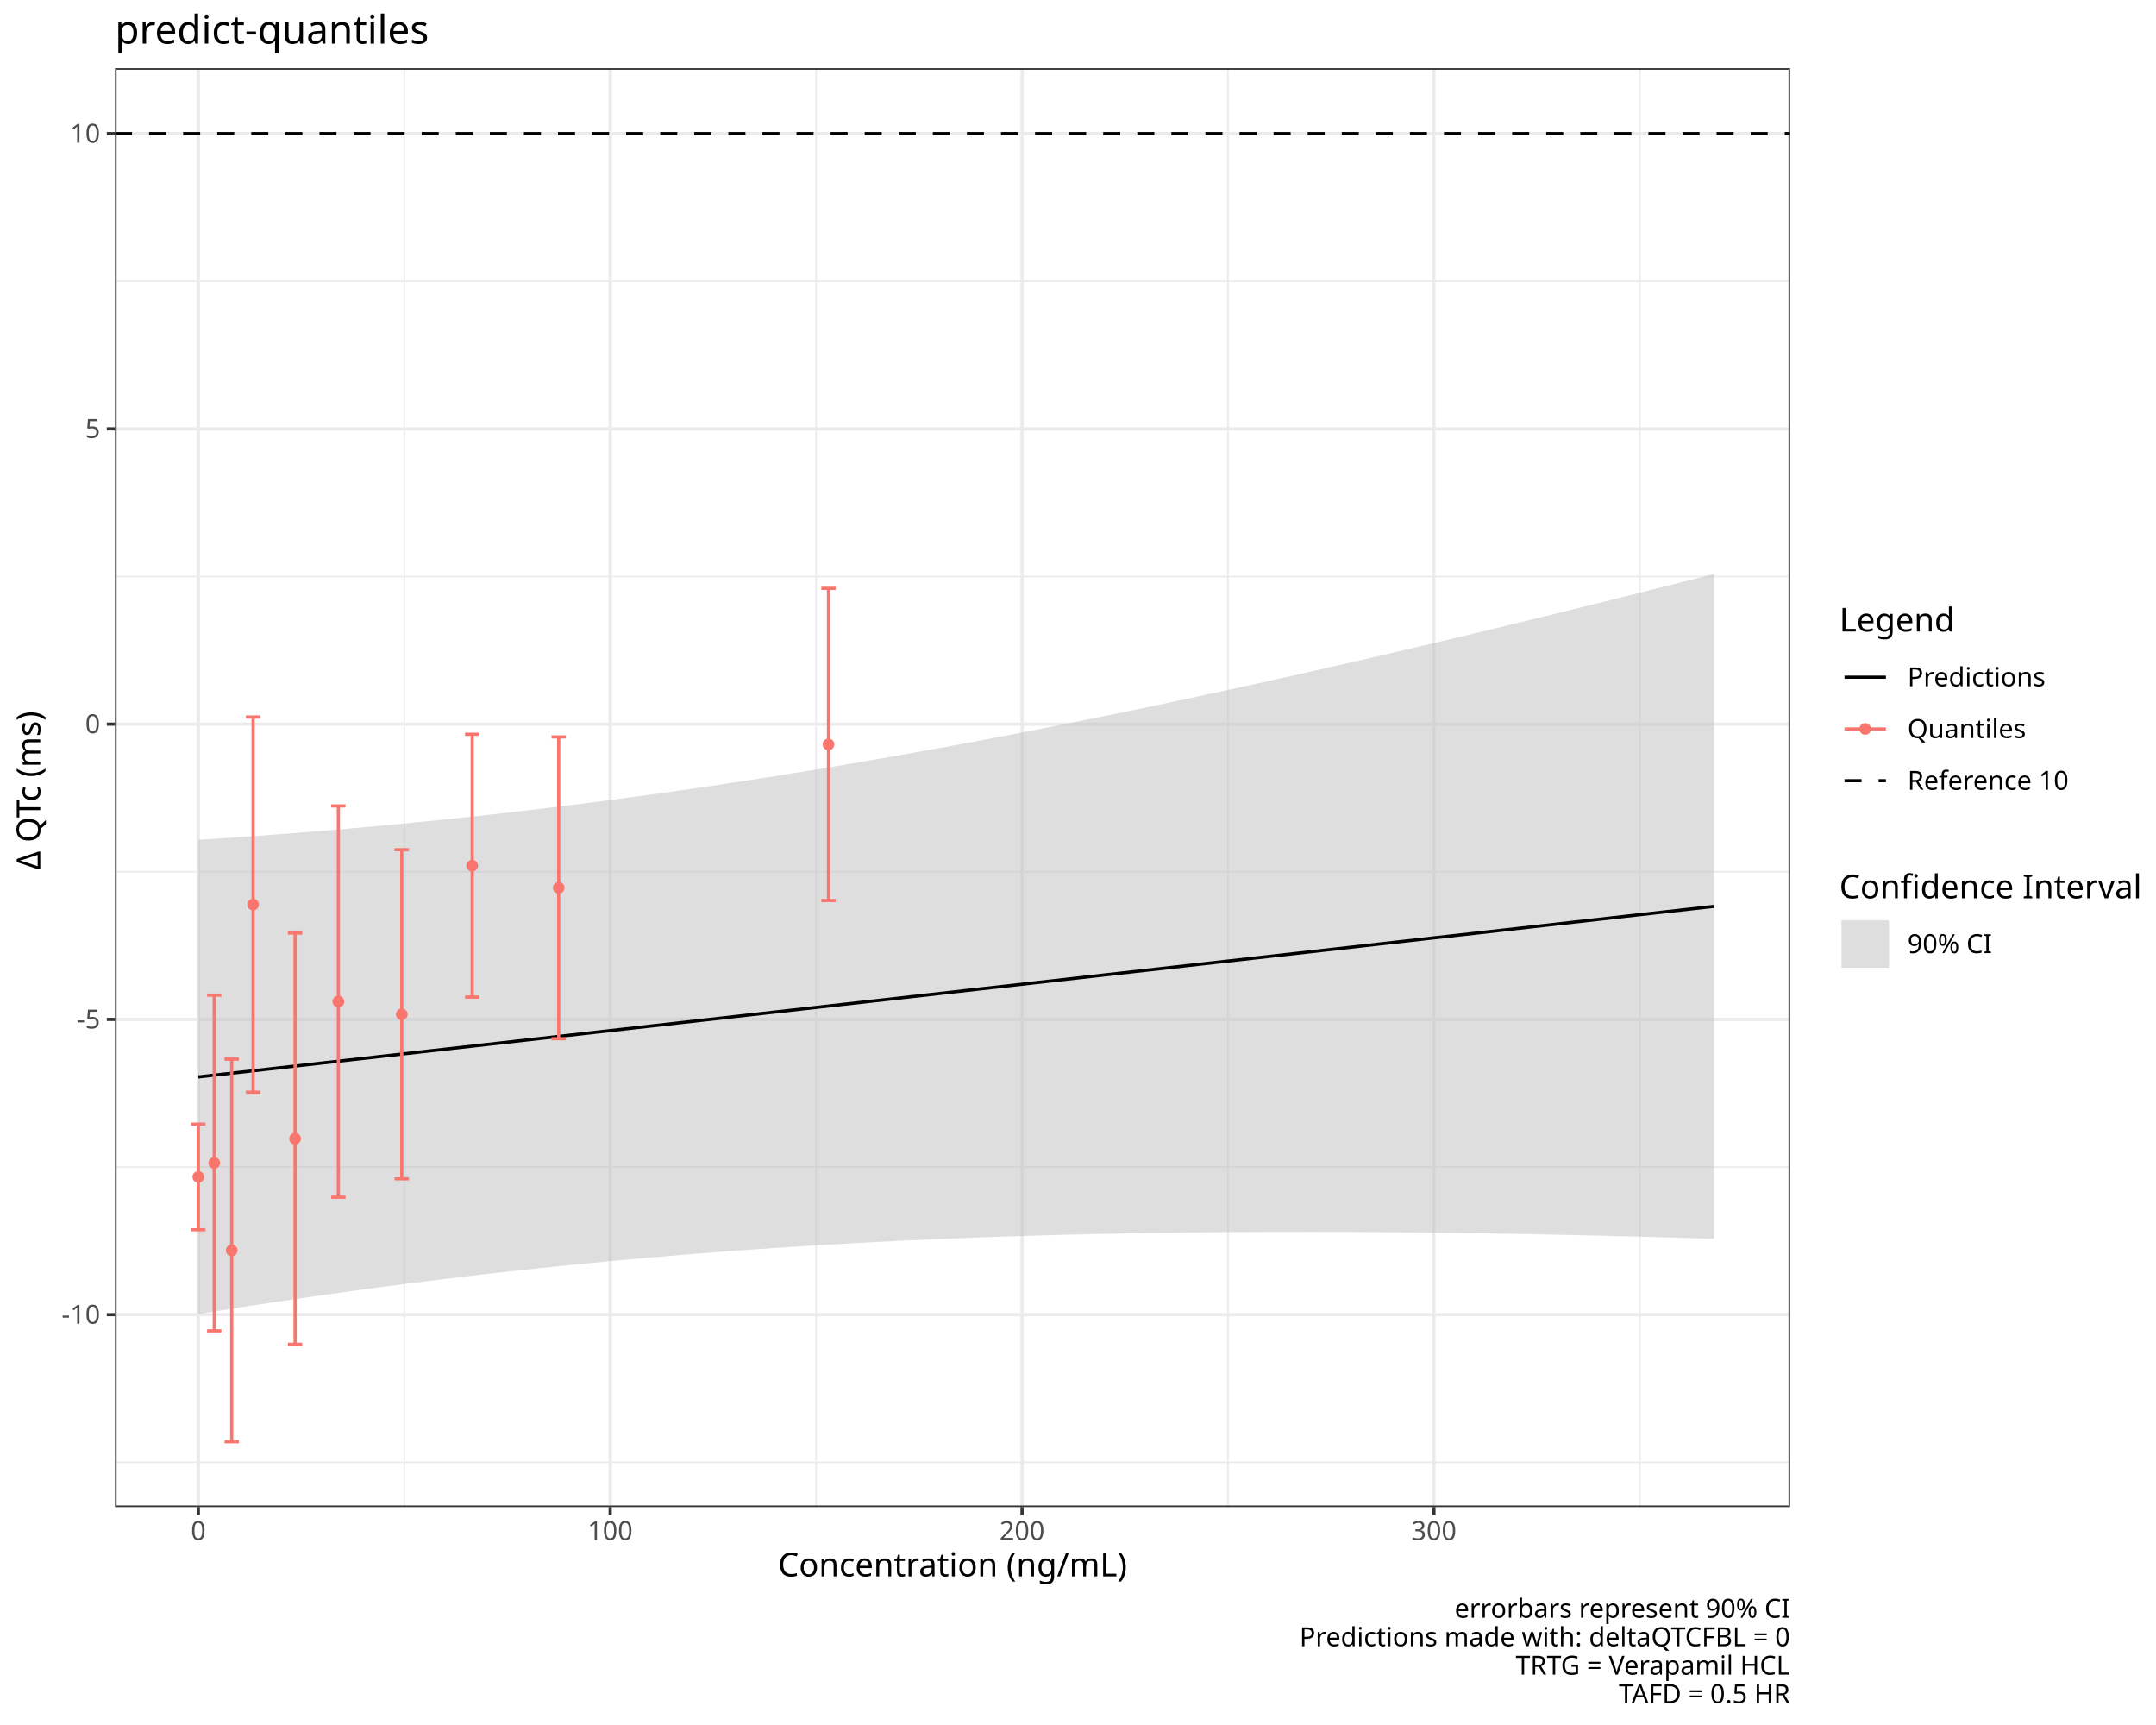
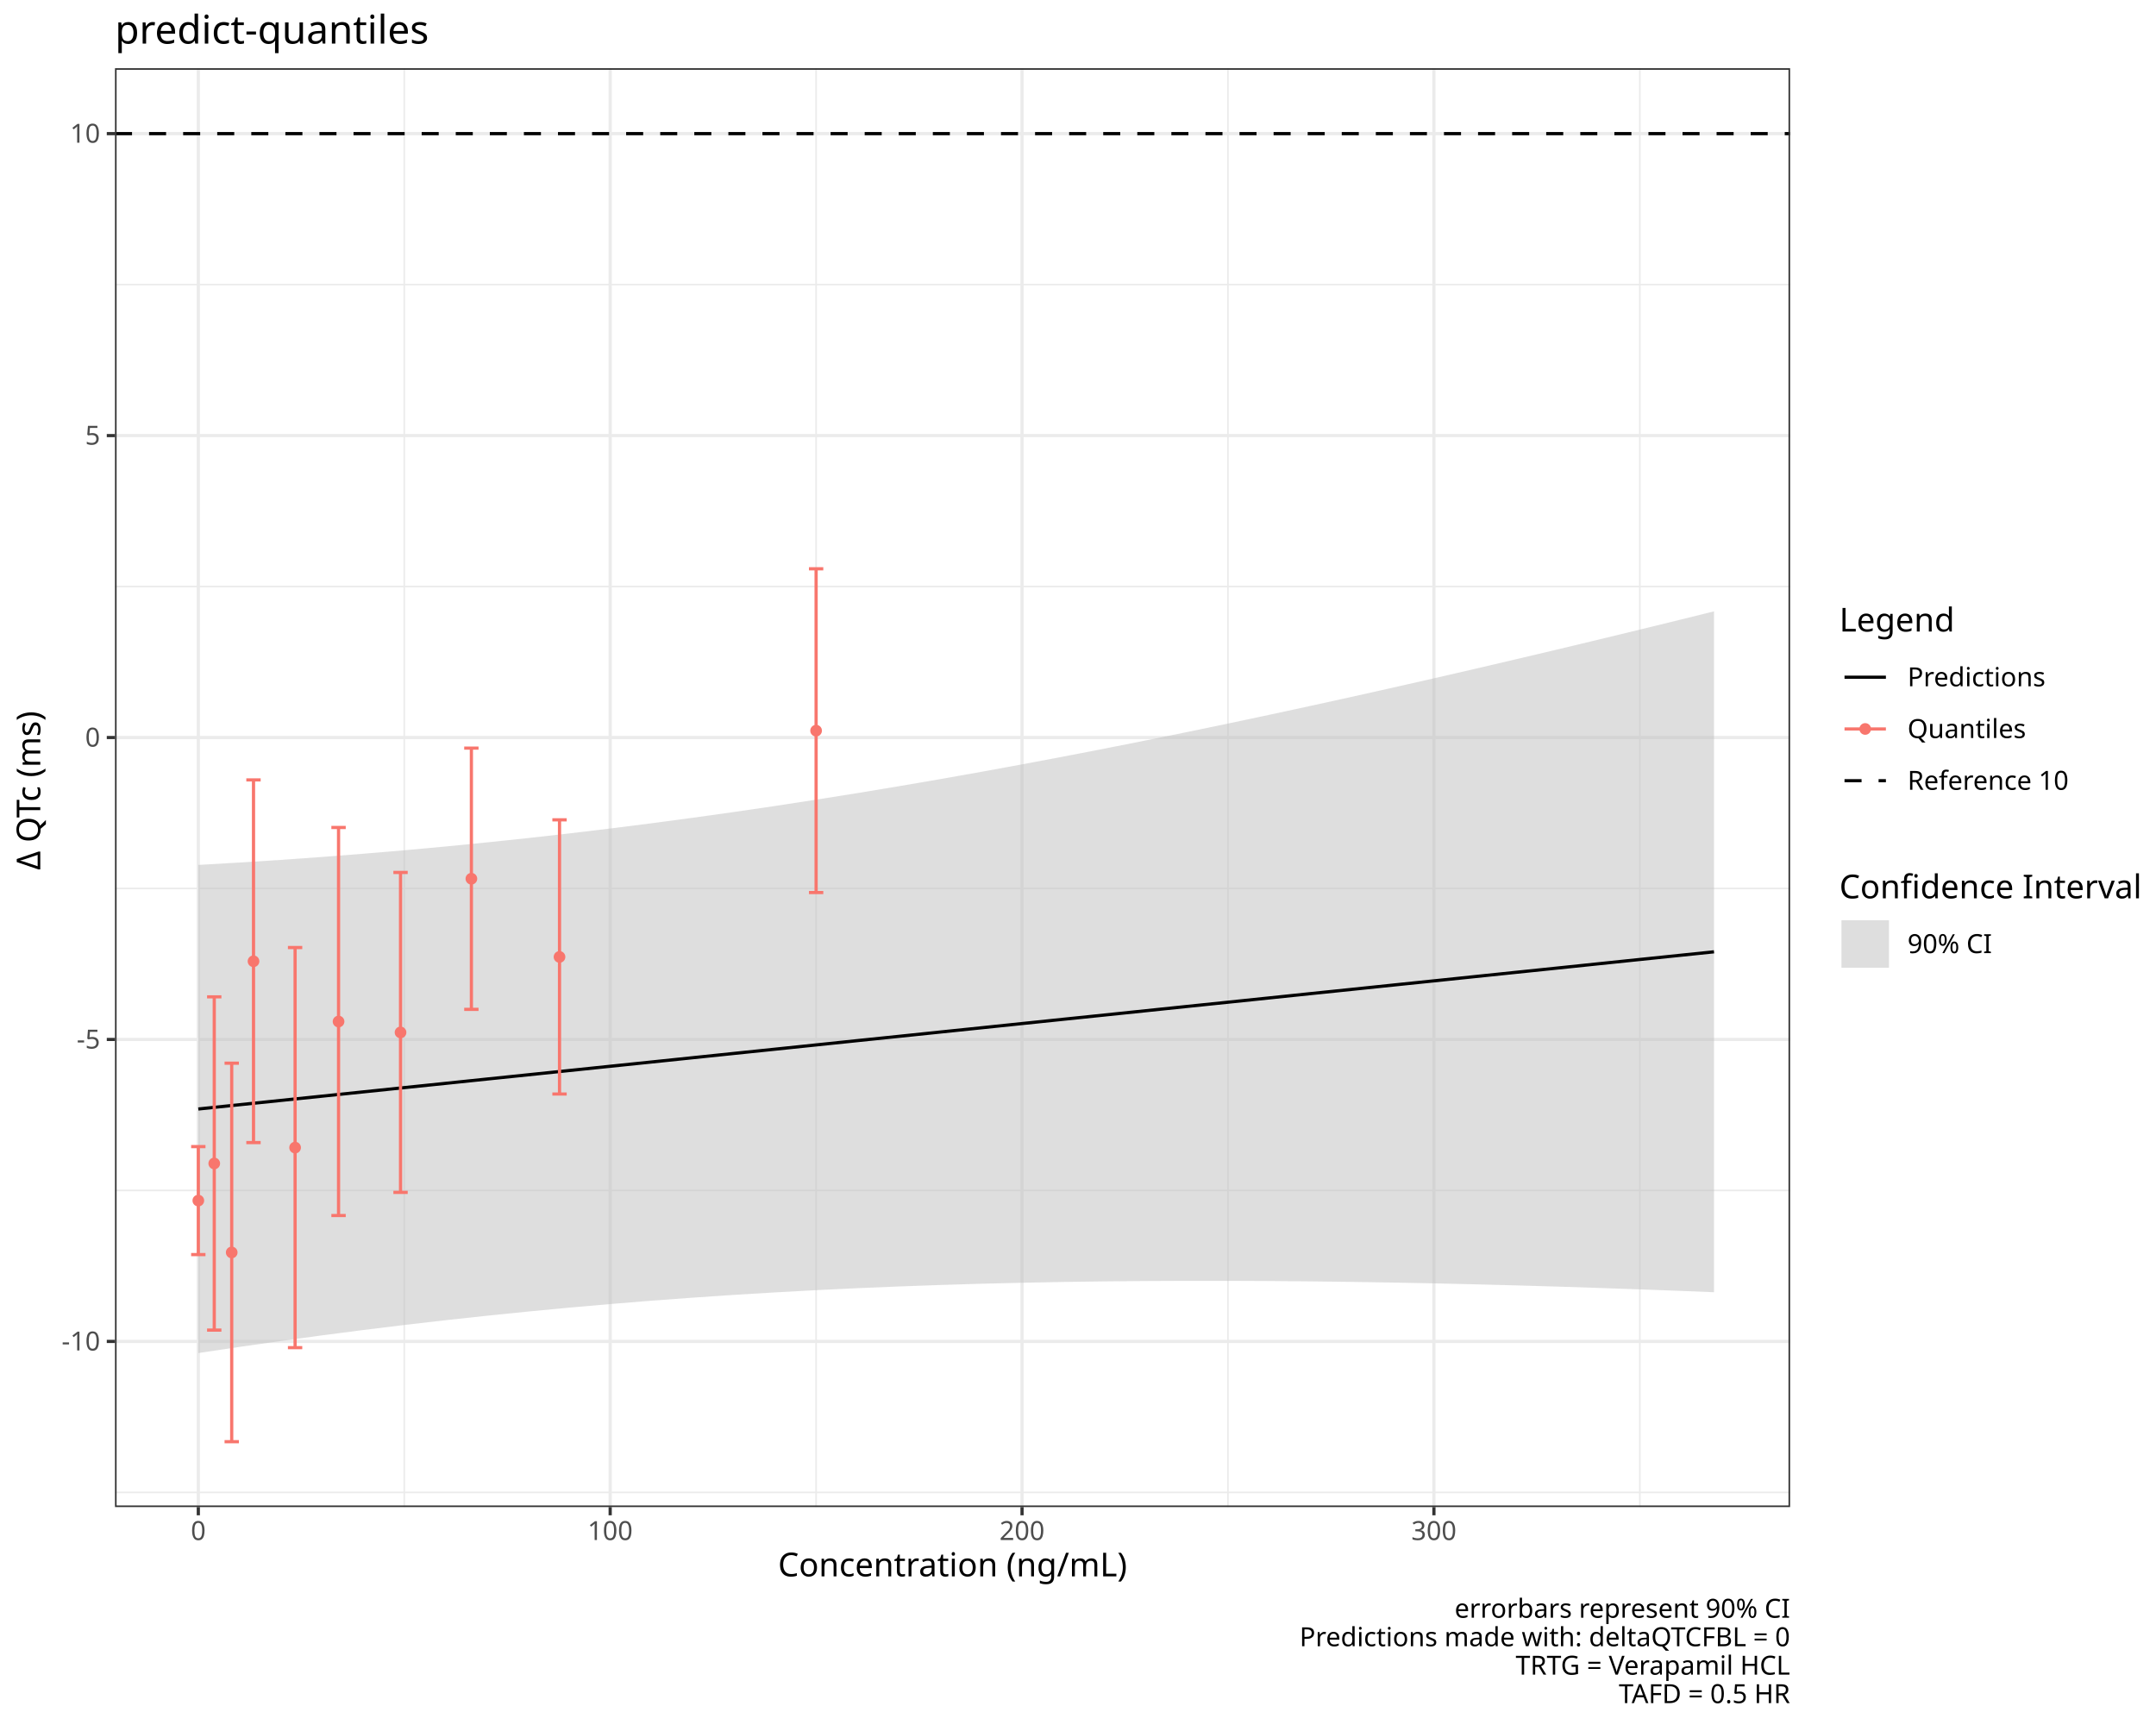
<svg xmlns="http://www.w3.org/2000/svg" class="svglite" data-engine-version="2.0" width="720.00pt" height="576.00pt" viewBox="0 0 720.00 576.00">
  <defs>
    <style type="text/css">
    .svglite line, .svglite polyline, .svglite polygon, .svglite path, .svglite rect, .svglite circle {
      fill: none;
      stroke: #000000;
      stroke-linecap: round;
      stroke-linejoin: round;
      stroke-miterlimit: 10.00;
    }
  </style>
  </defs>
  <rect width="100%" height="100%" style="stroke: none; fill: #FFFFFF;" />
  <defs>
    <clipPath id="cpMC4wMHw3MjAuMDB8MC4wMHw1NzYuMDA=">
      <rect x="0.00" y="0.00" width="720.00" height="576.00" />
    </clipPath>
  </defs>
  <g clip-path="url(#cpMC4wMHw3MjAuMDB8MC4wMHw1NzYuMDA=)">
    <rect x="0.00" y="0.00" width="720.00" height="576.00" style="stroke-width: 1.07; stroke: #FFFFFF; fill: #FFFFFF;" />
  </g>
  <defs>
    <clipPath id="cpMzguNDB8NTk3LjgxfDIyLjc4fDUwMy4yNA==">
      <rect x="38.40" y="22.78" width="559.41" height="480.45" />
    </clipPath>
  </defs>
  <g clip-path="url(#cpMzguNDB8NTk3LjgxfDIyLjc4fDUwMy4yNA==)">
    <rect x="38.40" y="22.78" width="559.41" height="480.45" style="stroke-width: 1.07; stroke: none; fill: #FFFFFF;" />
-     <polyline points="38.40,488.28 597.81,488.28 " style="stroke-width: 0.53; stroke: #EBEBEB; stroke-linecap: butt;" />
-     <polyline points="38.40,389.69 597.81,389.69 " style="stroke-width: 0.53; stroke: #EBEBEB; stroke-linecap: butt;" />
-     <polyline points="38.40,291.10 597.81,291.10 " style="stroke-width: 0.53; stroke: #EBEBEB; stroke-linecap: butt;" />
-     <polyline points="38.40,192.51 597.81,192.51 " style="stroke-width: 0.53; stroke: #EBEBEB; stroke-linecap: butt;" />
-     <polyline points="38.40,93.92 597.81,93.92 " style="stroke-width: 0.53; stroke: #EBEBEB; stroke-linecap: butt;" />
+     <polyline points="38.40,498.33 597.81,498.33 " style="stroke-width: 0.53; stroke: #EBEBEB; stroke-linecap: butt;" />
+     <polyline points="38.40,397.50 597.81,397.50 " style="stroke-width: 0.53; stroke: #EBEBEB; stroke-linecap: butt;" />
+     <polyline points="38.40,296.68 597.81,296.68 " style="stroke-width: 0.53; stroke: #EBEBEB; stroke-linecap: butt;" />
+     <polyline points="38.40,195.86 597.81,195.86 " style="stroke-width: 0.53; stroke: #EBEBEB; stroke-linecap: butt;" />
+     <polyline points="38.40,95.03 597.81,95.03 " style="stroke-width: 0.53; stroke: #EBEBEB; stroke-linecap: butt;" />
    <polyline points="135.00,503.24 135.00,22.78 " style="stroke-width: 0.53; stroke: #EBEBEB; stroke-linecap: butt;" />
    <polyline points="272.54,503.24 272.54,22.78 " style="stroke-width: 0.53; stroke: #EBEBEB; stroke-linecap: butt;" />
    <polyline points="410.08,503.24 410.08,22.78 " style="stroke-width: 0.53; stroke: #EBEBEB; stroke-linecap: butt;" />
    <polyline points="547.63,503.24 547.63,22.78 " style="stroke-width: 0.53; stroke: #EBEBEB; stroke-linecap: butt;" />
-     <polyline points="38.40,438.98 597.81,438.98 " style="stroke-width: 1.07; stroke: #EBEBEB; stroke-linecap: butt;" />
-     <polyline points="38.40,340.39 597.81,340.39 " style="stroke-width: 1.07; stroke: #EBEBEB; stroke-linecap: butt;" />
-     <polyline points="38.40,241.80 597.81,241.80 " style="stroke-width: 1.07; stroke: #EBEBEB; stroke-linecap: butt;" />
-     <polyline points="38.40,143.21 597.81,143.21 " style="stroke-width: 1.07; stroke: #EBEBEB; stroke-linecap: butt;" />
+     <polyline points="38.40,447.92 597.81,447.92 " style="stroke-width: 1.07; stroke: #EBEBEB; stroke-linecap: butt;" />
+     <polyline points="38.40,347.09 597.81,347.09 " style="stroke-width: 1.07; stroke: #EBEBEB; stroke-linecap: butt;" />
+     <polyline points="38.40,246.27 597.81,246.27 " style="stroke-width: 1.07; stroke: #EBEBEB; stroke-linecap: butt;" />
+     <polyline points="38.40,145.45 597.81,145.45 " style="stroke-width: 1.07; stroke: #EBEBEB; stroke-linecap: butt;" />
    <polyline points="38.40,44.62 597.81,44.62 " style="stroke-width: 1.07; stroke: #EBEBEB; stroke-linecap: butt;" />
    <polyline points="66.23,503.24 66.23,22.78 " style="stroke-width: 1.07; stroke: #EBEBEB; stroke-linecap: butt;" />
    <polyline points="203.77,503.24 203.77,22.78 " style="stroke-width: 1.07; stroke: #EBEBEB; stroke-linecap: butt;" />
    <polyline points="341.31,503.24 341.31,22.78 " style="stroke-width: 1.07; stroke: #EBEBEB; stroke-linecap: butt;" />
    <polyline points="478.86,503.24 478.86,22.78 " style="stroke-width: 1.07; stroke: #EBEBEB; stroke-linecap: butt;" />
-     <polygon points="66.23,280.44 67.46,280.36 79.98,279.53 93.74,278.53 107.49,277.44 121.24,276.26 135.00,274.98 148.75,273.61 162.51,272.14 176.26,270.57 190.02,268.91 203.77,267.15 217.52,265.30 231.28,263.35 245.03,261.30 258.79,259.17 272.54,256.95 286.30,254.64 300.05,252.25 313.80,249.77 327.56,247.22 341.31,244.59 355.07,241.88 368.82,239.11 382.58,236.27 396.33,233.36 410.08,230.39 423.84,227.37 437.59,224.28 451.35,221.15 465.10,217.96 478.86,214.73 492.61,211.45 506.37,208.12 520.12,204.76 533.87,201.36 547.63,197.92 561.38,194.44 572.39,191.64 572.39,413.64 561.38,413.31 547.63,412.93 533.87,412.59 520.12,412.28 506.37,412.01 492.61,411.79 478.86,411.60 465.10,411.46 451.35,411.37 437.59,411.33 423.84,411.35 410.08,411.42 396.33,411.55 382.58,411.74 368.82,411.99 355.07,412.31 341.31,412.71 327.56,413.17 313.80,413.71 300.05,414.33 286.30,415.04 272.54,415.82 258.79,416.70 245.03,417.66 231.28,418.72 217.52,419.86 203.77,421.10 190.02,422.44 176.26,423.87 162.51,425.40 148.75,427.03 135.00,428.75 121.24,430.57 107.49,432.49 93.74,434.49 79.98,436.59 67.46,438.58 66.23,438.78 " style="stroke-width: 0.00; stroke: none; stroke-linecap: butt; fill: #BEBEBE; fill-opacity: 0.50;" />
-     <polyline points="66.23,280.44 67.46,280.36 79.98,279.53 93.74,278.53 107.49,277.44 121.24,276.26 135.00,274.98 148.75,273.61 162.51,272.14 176.26,270.57 190.02,268.91 203.77,267.15 217.52,265.30 231.28,263.35 245.03,261.30 258.79,259.17 272.54,256.95 286.30,254.64 300.05,252.25 313.80,249.77 327.56,247.22 341.31,244.59 355.07,241.88 368.82,239.11 382.58,236.27 396.33,233.36 410.08,230.39 423.84,227.37 437.59,224.28 451.35,221.15 465.10,217.96 478.86,214.73 492.61,211.45 506.37,208.12 520.12,204.76 533.87,201.36 547.63,197.92 561.38,194.44 572.39,191.64 " style="stroke-width: 1.07; stroke: none; stroke-linecap: butt;" />
-     <polyline points="572.39,413.64 561.38,413.31 547.63,412.93 533.87,412.59 520.12,412.28 506.37,412.01 492.61,411.79 478.86,411.60 465.10,411.46 451.35,411.37 437.59,411.33 423.84,411.35 410.08,411.42 396.33,411.55 382.58,411.74 368.82,411.99 355.07,412.31 341.31,412.71 327.56,413.17 313.80,413.71 300.05,414.33 286.30,415.04 272.54,415.82 258.79,416.70 245.03,417.66 231.28,418.72 217.52,419.86 203.77,421.10 190.02,422.44 176.26,423.87 162.51,425.40 148.75,427.03 135.00,428.75 121.24,430.57 107.49,432.49 93.74,434.49 79.98,436.59 67.46,438.58 66.23,438.78 " style="stroke-width: 1.07; stroke: none; stroke-linecap: butt;" />
-     <polyline points="66.23,359.61 67.46,359.47 79.98,358.06 93.74,356.51 107.49,354.96 121.24,353.42 135.00,351.87 148.75,350.32 162.51,348.77 176.26,347.22 190.02,345.68 203.77,344.13 217.52,342.58 231.28,341.03 245.03,339.48 258.79,337.93 272.54,336.39 286.30,334.84 300.05,333.29 313.80,331.74 327.56,330.19 341.31,328.65 355.07,327.10 368.82,325.55 382.58,324.00 396.33,322.45 410.08,320.91 423.84,319.36 437.59,317.81 451.35,316.26 465.10,314.71 478.86,313.16 492.61,311.62 506.37,310.07 520.12,308.52 533.87,306.97 547.63,305.42 561.38,303.88 572.39,302.64 " style="stroke-width: 1.07; stroke-linecap: butt;" />
-     <circle cx="66.23" cy="393.00" r="1.95" style="stroke-width: 0.71; stroke: none; fill: #F8766D;" />
-     <circle cx="71.55" cy="388.33" r="1.95" style="stroke-width: 0.71; stroke: none; fill: #F8766D;" />
-     <circle cx="77.38" cy="417.53" r="1.95" style="stroke-width: 0.71; stroke: none; fill: #F8766D;" />
-     <circle cx="84.52" cy="302.06" r="1.95" style="stroke-width: 0.71; stroke: none; fill: #F8766D;" />
-     <circle cx="98.55" cy="380.22" r="1.95" style="stroke-width: 0.71; stroke: none; fill: #F8766D;" />
-     <circle cx="112.99" cy="334.43" r="1.95" style="stroke-width: 0.71; stroke: none; fill: #F8766D;" />
-     <circle cx="134.17" cy="338.69" r="1.95" style="stroke-width: 0.71; stroke: none; fill: #F8766D;" />
-     <circle cx="157.69" cy="289.07" r="1.95" style="stroke-width: 0.71; stroke: none; fill: #F8766D;" />
-     <circle cx="186.58" cy="296.46" r="1.95" style="stroke-width: 0.71; stroke: none; fill: #F8766D;" />
-     <circle cx="276.67" cy="248.57" r="1.95" style="stroke-width: 0.71; stroke: none; fill: #F8766D;" />
-     <polyline points="63.83,375.37 68.62,375.37 " style="stroke-width: 1.07; stroke: #F8766D; stroke-linecap: butt;" />
-     <polyline points="66.23,375.37 66.23,410.63 " style="stroke-width: 1.07; stroke: #F8766D; stroke-linecap: butt;" />
-     <polyline points="63.83,410.63 68.62,410.63 " style="stroke-width: 1.07; stroke: #F8766D; stroke-linecap: butt;" />
-     <polyline points="69.15,332.29 73.94,332.29 " style="stroke-width: 1.07; stroke: #F8766D; stroke-linecap: butt;" />
-     <polyline points="71.55,332.29 71.55,444.38 " style="stroke-width: 1.07; stroke: #F8766D; stroke-linecap: butt;" />
-     <polyline points="69.15,444.38 73.94,444.38 " style="stroke-width: 1.07; stroke: #F8766D; stroke-linecap: butt;" />
-     <polyline points="74.99,353.65 79.78,353.65 " style="stroke-width: 1.07; stroke: #F8766D; stroke-linecap: butt;" />
-     <polyline points="77.38,353.65 77.38,481.40 " style="stroke-width: 1.07; stroke: #F8766D; stroke-linecap: butt;" />
+     <polygon points="66.23,288.81 67.46,288.74 79.98,288.01 93.74,287.13 107.49,286.15 121.24,285.08 135.00,283.92 148.75,282.66 162.51,281.30 176.26,279.85 190.02,278.30 203.77,276.65 217.52,274.91 231.28,273.07 245.03,271.15 258.79,269.13 272.54,267.02 286.30,264.83 300.05,262.55 313.80,260.19 327.56,257.75 341.31,255.23 355.07,252.64 368.82,249.98 382.58,247.25 396.33,244.46 410.08,241.61 423.84,238.69 437.59,235.72 451.35,232.70 465.10,229.62 478.86,226.50 492.61,223.33 506.37,220.11 520.12,216.86 533.87,213.56 547.63,210.23 561.38,206.86 572.39,204.14 572.39,431.49 561.38,431.05 547.63,430.54 533.87,430.06 520.12,429.61 506.37,429.21 492.61,428.85 478.86,428.53 465.10,428.26 451.35,428.04 437.59,427.87 423.84,427.75 410.08,427.69 396.33,427.69 382.58,427.75 368.82,427.87 355.07,428.06 341.31,428.33 327.56,428.66 313.80,429.08 300.05,429.57 286.30,430.14 272.54,430.80 258.79,431.55 245.03,432.38 231.28,433.31 217.52,434.32 203.77,435.44 190.02,436.64 176.26,437.95 162.51,439.35 148.75,440.84 135.00,442.43 121.24,444.12 107.49,445.90 93.74,447.78 79.98,449.75 67.46,451.62 66.23,451.81 " style="stroke-width: 0.00; stroke: none; stroke-linecap: butt; fill: #BEBEBE; fill-opacity: 0.50;" />
+     <polyline points="66.23,288.81 67.46,288.74 79.98,288.01 93.74,287.13 107.49,286.15 121.24,285.08 135.00,283.92 148.75,282.66 162.51,281.30 176.26,279.85 190.02,278.30 203.77,276.65 217.52,274.91 231.28,273.07 245.03,271.15 258.79,269.13 272.54,267.02 286.30,264.83 300.05,262.55 313.80,260.19 327.56,257.75 341.31,255.23 355.07,252.64 368.82,249.98 382.58,247.25 396.33,244.46 410.08,241.61 423.84,238.69 437.59,235.72 451.35,232.70 465.10,229.62 478.86,226.50 492.61,223.33 506.37,220.11 520.12,216.86 533.87,213.56 547.63,210.23 561.38,206.86 572.39,204.14 " style="stroke-width: 1.07; stroke: none; stroke-linecap: butt;" />
+     <polyline points="572.39,431.49 561.38,431.05 547.63,430.54 533.87,430.06 520.12,429.61 506.37,429.21 492.61,428.85 478.86,428.53 465.10,428.26 451.35,428.04 437.59,427.87 423.84,427.75 410.08,427.69 396.33,427.69 382.58,427.75 368.82,427.87 355.07,428.06 341.31,428.33 327.56,428.66 313.80,429.08 300.05,429.57 286.30,430.14 272.54,430.80 258.79,431.55 245.03,432.38 231.28,433.31 217.52,434.32 203.77,435.44 190.02,436.64 176.26,437.95 162.51,439.35 148.75,440.84 135.00,442.43 121.24,444.12 107.49,445.90 93.74,447.78 79.98,449.75 67.46,451.62 66.23,451.81 " style="stroke-width: 1.07; stroke: none; stroke-linecap: butt;" />
+     <polyline points="66.23,370.31 67.46,370.18 79.98,368.88 93.74,367.45 107.49,366.03 121.24,364.60 135.00,363.17 148.75,361.75 162.51,360.32 176.26,358.90 190.02,357.47 203.77,356.04 217.52,354.62 231.28,353.19 245.03,351.76 258.79,350.34 272.54,348.91 286.30,347.48 300.05,346.06 313.80,344.63 327.56,343.21 341.31,341.78 355.07,340.35 368.82,338.93 382.58,337.50 396.33,336.07 410.08,334.65 423.84,333.22 437.59,331.79 451.35,330.37 465.10,328.94 478.86,327.52 492.61,326.09 506.37,324.66 520.12,323.24 533.87,321.81 547.63,320.38 561.38,318.96 572.39,317.82 " style="stroke-width: 1.07; stroke-linecap: butt;" />
+     <circle cx="66.23" cy="400.89" r="1.95" style="stroke-width: 0.71; stroke: none; fill: #F8766D;" />
+     <circle cx="71.55" cy="388.50" r="1.95" style="stroke-width: 0.71; stroke: none; fill: #F8766D;" />
+     <circle cx="77.38" cy="418.21" r="1.95" style="stroke-width: 0.71; stroke: none; fill: #F8766D;" />
+     <circle cx="84.66" cy="320.98" r="1.95" style="stroke-width: 0.71; stroke: none; fill: #F8766D;" />
+     <circle cx="98.55" cy="383.20" r="1.95" style="stroke-width: 0.71; stroke: none; fill: #F8766D;" />
+     <circle cx="113.06" cy="341.10" r="1.95" style="stroke-width: 0.71; stroke: none; fill: #F8766D;" />
+     <circle cx="133.76" cy="344.74" r="1.95" style="stroke-width: 0.71; stroke: none; fill: #F8766D;" />
+     <circle cx="157.42" cy="293.42" r="1.95" style="stroke-width: 0.71; stroke: none; fill: #F8766D;" />
+     <circle cx="186.85" cy="319.53" r="1.95" style="stroke-width: 0.71; stroke: none; fill: #F8766D;" />
+     <circle cx="272.54" cy="243.98" r="1.95" style="stroke-width: 0.71; stroke: none; fill: #F8766D;" />
+     <polyline points="63.83,382.86 68.62,382.86 " style="stroke-width: 1.07; stroke: #F8766D; stroke-linecap: butt;" />
+     <polyline points="66.23,382.86 66.23,418.92 " style="stroke-width: 1.07; stroke: #F8766D; stroke-linecap: butt;" />
+     <polyline points="63.83,418.92 68.62,418.92 " style="stroke-width: 1.07; stroke: #F8766D; stroke-linecap: butt;" />
+     <polyline points="69.15,332.86 73.94,332.86 " style="stroke-width: 1.07; stroke: #F8766D; stroke-linecap: butt;" />
+     <polyline points="71.55,332.86 71.55,444.13 " style="stroke-width: 1.07; stroke: #F8766D; stroke-linecap: butt;" />
+     <polyline points="69.15,444.13 73.94,444.13 " style="stroke-width: 1.07; stroke: #F8766D; stroke-linecap: butt;" />
+     <polyline points="74.99,355.01 79.78,355.01 " style="stroke-width: 1.07; stroke: #F8766D; stroke-linecap: butt;" />
+     <polyline points="77.38,355.01 77.38,481.40 " style="stroke-width: 1.07; stroke: #F8766D; stroke-linecap: butt;" />
    <polyline points="74.99,481.40 79.78,481.40 " style="stroke-width: 1.07; stroke: #F8766D; stroke-linecap: butt;" />
-     <polyline points="82.12,239.42 86.92,239.42 " style="stroke-width: 1.07; stroke: #F8766D; stroke-linecap: butt;" />
-     <polyline points="84.52,239.42 84.52,364.71 " style="stroke-width: 1.07; stroke: #F8766D; stroke-linecap: butt;" />
-     <polyline points="82.12,364.71 86.92,364.71 " style="stroke-width: 1.07; stroke: #F8766D; stroke-linecap: butt;" />
-     <polyline points="96.15,311.56 100.94,311.56 " style="stroke-width: 1.07; stroke: #F8766D; stroke-linecap: butt;" />
-     <polyline points="98.55,311.56 98.55,448.88 " style="stroke-width: 1.07; stroke: #F8766D; stroke-linecap: butt;" />
-     <polyline points="96.15,448.88 100.94,448.88 " style="stroke-width: 1.07; stroke: #F8766D; stroke-linecap: butt;" />
-     <polyline points="110.60,269.10 115.39,269.10 " style="stroke-width: 1.07; stroke: #F8766D; stroke-linecap: butt;" />
-     <polyline points="112.99,269.10 112.99,399.76 " style="stroke-width: 1.07; stroke: #F8766D; stroke-linecap: butt;" />
-     <polyline points="110.60,399.76 115.39,399.76 " style="stroke-width: 1.07; stroke: #F8766D; stroke-linecap: butt;" />
-     <polyline points="131.78,283.74 136.57,283.74 " style="stroke-width: 1.07; stroke: #F8766D; stroke-linecap: butt;" />
-     <polyline points="134.17,283.74 134.17,393.63 " style="stroke-width: 1.07; stroke: #F8766D; stroke-linecap: butt;" />
-     <polyline points="131.78,393.63 136.57,393.63 " style="stroke-width: 1.07; stroke: #F8766D; stroke-linecap: butt;" />
-     <polyline points="155.30,245.19 160.09,245.19 " style="stroke-width: 1.07; stroke: #F8766D; stroke-linecap: butt;" />
-     <polyline points="157.69,245.19 157.69,332.95 " style="stroke-width: 1.07; stroke: #F8766D; stroke-linecap: butt;" />
-     <polyline points="155.30,332.95 160.09,332.95 " style="stroke-width: 1.07; stroke: #F8766D; stroke-linecap: butt;" />
-     <polyline points="184.18,246.07 188.97,246.07 " style="stroke-width: 1.07; stroke: #F8766D; stroke-linecap: butt;" />
-     <polyline points="186.58,246.07 186.58,346.85 " style="stroke-width: 1.07; stroke: #F8766D; stroke-linecap: butt;" />
-     <polyline points="184.18,346.85 188.97,346.85 " style="stroke-width: 1.07; stroke: #F8766D; stroke-linecap: butt;" />
-     <polyline points="274.27,196.45 279.06,196.45 " style="stroke-width: 1.07; stroke: #F8766D; stroke-linecap: butt;" />
-     <polyline points="276.67,196.45 276.67,300.70 " style="stroke-width: 1.07; stroke: #F8766D; stroke-linecap: butt;" />
-     <polyline points="274.27,300.70 279.06,300.70 " style="stroke-width: 1.07; stroke: #F8766D; stroke-linecap: butt;" />
+     <polyline points="82.26,260.42 87.05,260.42 " style="stroke-width: 1.07; stroke: #F8766D; stroke-linecap: butt;" />
+     <polyline points="84.66,260.42 84.66,381.53 " style="stroke-width: 1.07; stroke: #F8766D; stroke-linecap: butt;" />
+     <polyline points="82.26,381.53 87.05,381.53 " style="stroke-width: 1.07; stroke: #F8766D; stroke-linecap: butt;" />
+     <polyline points="96.15,316.39 100.94,316.39 " style="stroke-width: 1.07; stroke: #F8766D; stroke-linecap: butt;" />
+     <polyline points="98.55,316.39 98.55,450.00 " style="stroke-width: 1.07; stroke: #F8766D; stroke-linecap: butt;" />
+     <polyline points="96.15,450.00 100.94,450.00 " style="stroke-width: 1.07; stroke: #F8766D; stroke-linecap: butt;" />
+     <polyline points="110.66,276.31 115.46,276.31 " style="stroke-width: 1.07; stroke: #F8766D; stroke-linecap: butt;" />
+     <polyline points="113.06,276.31 113.06,405.88 " style="stroke-width: 1.07; stroke: #F8766D; stroke-linecap: butt;" />
+     <polyline points="110.66,405.88 115.46,405.88 " style="stroke-width: 1.07; stroke: #F8766D; stroke-linecap: butt;" />
+     <polyline points="131.37,291.32 136.16,291.32 " style="stroke-width: 1.07; stroke: #F8766D; stroke-linecap: butt;" />
+     <polyline points="133.76,291.32 133.76,398.15 " style="stroke-width: 1.07; stroke: #F8766D; stroke-linecap: butt;" />
+     <polyline points="131.37,398.15 136.16,398.15 " style="stroke-width: 1.07; stroke: #F8766D; stroke-linecap: butt;" />
+     <polyline points="155.02,249.80 159.81,249.80 " style="stroke-width: 1.07; stroke: #F8766D; stroke-linecap: butt;" />
+     <polyline points="157.42,249.80 157.42,337.04 " style="stroke-width: 1.07; stroke: #F8766D; stroke-linecap: butt;" />
+     <polyline points="155.02,337.04 159.81,337.04 " style="stroke-width: 1.07; stroke: #F8766D; stroke-linecap: butt;" />
+     <polyline points="184.46,273.76 189.25,273.76 " style="stroke-width: 1.07; stroke: #F8766D; stroke-linecap: butt;" />
+     <polyline points="186.85,273.76 186.85,365.31 " style="stroke-width: 1.07; stroke: #F8766D; stroke-linecap: butt;" />
+     <polyline points="184.46,365.31 189.25,365.31 " style="stroke-width: 1.07; stroke: #F8766D; stroke-linecap: butt;" />
+     <polyline points="270.15,189.93 274.94,189.93 " style="stroke-width: 1.07; stroke: #F8766D; stroke-linecap: butt;" />
+     <polyline points="272.54,189.93 272.54,298.03 " style="stroke-width: 1.07; stroke: #F8766D; stroke-linecap: butt;" />
+     <polyline points="270.15,298.03 274.94,298.03 " style="stroke-width: 1.07; stroke: #F8766D; stroke-linecap: butt;" />
    <line x1="38.40" y1="44.62" x2="597.81" y2="44.62" style="stroke-width: 1.07; stroke-dasharray: 5.69,5.69; stroke-linecap: butt;" />
    <rect x="38.40" y="22.78" width="559.41" height="480.45" style="stroke-width: 1.07; stroke: #333333;" />
  </g>
  <g clip-path="url(#cpMC4wMHw3MjAuMDB8MC4wMHw1NzYuMDA=)">
-     <text x="33.47" y="442.01" text-anchor="end" style="font-size: 8.80px; fill: #4D4D4D; font-family: sans;" textLength="12.72px" lengthAdjust="spacingAndGlyphs">-10</text>
-     <text x="33.47" y="343.42" text-anchor="end" style="font-size: 8.80px; fill: #4D4D4D; font-family: sans;" textLength="7.82px" lengthAdjust="spacingAndGlyphs">-5</text>
-     <text x="33.47" y="244.83" text-anchor="end" style="font-size: 8.80px; fill: #4D4D4D; font-family: sans;" textLength="4.89px" lengthAdjust="spacingAndGlyphs">0</text>
-     <text x="33.47" y="146.24" text-anchor="end" style="font-size: 8.80px; fill: #4D4D4D; font-family: sans;" textLength="4.89px" lengthAdjust="spacingAndGlyphs">5</text>
+     <text x="33.47" y="450.94" text-anchor="end" style="font-size: 8.80px; fill: #4D4D4D; font-family: sans;" textLength="12.72px" lengthAdjust="spacingAndGlyphs">-10</text>
+     <text x="33.47" y="350.12" text-anchor="end" style="font-size: 8.80px; fill: #4D4D4D; font-family: sans;" textLength="7.82px" lengthAdjust="spacingAndGlyphs">-5</text>
+     <text x="33.47" y="249.30" text-anchor="end" style="font-size: 8.80px; fill: #4D4D4D; font-family: sans;" textLength="4.89px" lengthAdjust="spacingAndGlyphs">0</text>
+     <text x="33.47" y="148.47" text-anchor="end" style="font-size: 8.80px; fill: #4D4D4D; font-family: sans;" textLength="4.89px" lengthAdjust="spacingAndGlyphs">5</text>
    <text x="33.47" y="47.65" text-anchor="end" style="font-size: 8.80px; fill: #4D4D4D; font-family: sans;" textLength="9.79px" lengthAdjust="spacingAndGlyphs">10</text>
-     <polyline points="35.66,438.98 38.40,438.98 " style="stroke-width: 1.07; stroke: #333333; stroke-linecap: butt;" />
-     <polyline points="35.66,340.39 38.40,340.39 " style="stroke-width: 1.07; stroke: #333333; stroke-linecap: butt;" />
-     <polyline points="35.66,241.80 38.40,241.80 " style="stroke-width: 1.07; stroke: #333333; stroke-linecap: butt;" />
-     <polyline points="35.66,143.21 38.40,143.21 " style="stroke-width: 1.07; stroke: #333333; stroke-linecap: butt;" />
+     <polyline points="35.66,447.92 38.40,447.92 " style="stroke-width: 1.07; stroke: #333333; stroke-linecap: butt;" />
+     <polyline points="35.66,347.09 38.40,347.09 " style="stroke-width: 1.07; stroke: #333333; stroke-linecap: butt;" />
+     <polyline points="35.66,246.27 38.40,246.27 " style="stroke-width: 1.07; stroke: #333333; stroke-linecap: butt;" />
+     <polyline points="35.66,145.45 38.40,145.45 " style="stroke-width: 1.07; stroke: #333333; stroke-linecap: butt;" />
    <polyline points="35.66,44.62 38.40,44.62 " style="stroke-width: 1.07; stroke: #333333; stroke-linecap: butt;" />
    <polyline points="66.23,505.98 66.23,503.24 " style="stroke-width: 1.07; stroke: #333333; stroke-linecap: butt;" />
    <polyline points="203.77,505.98 203.77,503.24 " style="stroke-width: 1.07; stroke: #333333; stroke-linecap: butt;" />
    <polyline points="341.31,505.98 341.31,503.24 " style="stroke-width: 1.07; stroke: #333333; stroke-linecap: butt;" />
    <polyline points="478.86,505.98 478.86,503.24 " style="stroke-width: 1.07; stroke: #333333; stroke-linecap: butt;" />
    <text x="66.23" y="514.23" text-anchor="middle" style="font-size: 8.80px; fill: #4D4D4D; font-family: sans;" textLength="4.89px" lengthAdjust="spacingAndGlyphs">0</text>
    <text x="203.77" y="514.23" text-anchor="middle" style="font-size: 8.80px; fill: #4D4D4D; font-family: sans;" textLength="14.68px" lengthAdjust="spacingAndGlyphs">100</text>
    <text x="341.31" y="514.23" text-anchor="middle" style="font-size: 8.80px; fill: #4D4D4D; font-family: sans;" textLength="14.68px" lengthAdjust="spacingAndGlyphs">200</text>
    <text x="478.86" y="514.23" text-anchor="middle" style="font-size: 8.80px; fill: #4D4D4D; font-family: sans;" textLength="14.68px" lengthAdjust="spacingAndGlyphs">300</text>
    <text x="318.11" y="526.36" text-anchor="middle" style="font-size: 11.00px; font-family: sans;" textLength="109.45px" lengthAdjust="spacingAndGlyphs">Concentration (ng/mL)</text>
    <text transform="translate(13.45,290.53) rotate(-90)" style="font-size: 11.00px; font-family: sans;" textLength="6.45px" lengthAdjust="spacingAndGlyphs">Δ</text>
    <text transform="translate(13.45,284.08) rotate(-90)" style="font-size: 11.00px; font-family: sans;" textLength="2.75px" lengthAdjust="spacingAndGlyphs"> </text>
    <text transform="translate(13.45,281.33) rotate(-90)" style="font-size: 11.00px; font-family: sans;" textLength="45.84px" lengthAdjust="spacingAndGlyphs">QTc (ms)</text>
    <rect x="608.77" y="196.68" width="86.56" height="78.13" style="stroke-width: 1.07; stroke: none; fill: #FFFFFF;" />
    <text x="614.25" y="210.87" style="font-size: 11.00px; font-family: sans;" textLength="36.71px" lengthAdjust="spacingAndGlyphs">Legend</text>
    <rect x="614.25" y="217.49" width="17.28" height="17.28" style="stroke-width: 1.07; stroke: none; fill: #FFFFFF;" />
    <line x1="615.98" y1="226.13" x2="629.80" y2="226.13" style="stroke-width: 1.07; stroke-linecap: butt;" />
    <rect x="614.25" y="234.77" width="17.28" height="17.28" style="stroke-width: 1.07; stroke: none; fill: #FFFFFF;" />
    <circle cx="622.89" cy="243.41" r="1.95" style="stroke-width: 0.71; stroke: none; fill: #F8766D;" />
    <line x1="615.98" y1="243.41" x2="629.80" y2="243.41" style="stroke-width: 1.07; stroke: #F8766D; stroke-linecap: butt;" />
    <rect x="614.25" y="252.05" width="17.28" height="17.28" style="stroke-width: 1.07; stroke: none; fill: #FFFFFF;" />
    <line x1="615.98" y1="260.69" x2="629.80" y2="260.69" style="stroke-width: 1.07; stroke-dasharray: 5.69,5.69; stroke-linecap: butt;" />
    <text x="637.01" y="229.16" style="font-size: 8.80px; font-family: sans;" textLength="43.54px" lengthAdjust="spacingAndGlyphs">Predictions</text>
    <text x="637.01" y="246.44" style="font-size: 8.80px; font-family: sans;" textLength="37.18px" lengthAdjust="spacingAndGlyphs">Quantiles</text>
    <text x="637.01" y="263.72" style="font-size: 8.80px; font-family: sans;" textLength="52.84px" lengthAdjust="spacingAndGlyphs">Reference 10</text>
    <rect x="608.77" y="285.77" width="105.75" height="43.57" style="stroke-width: 1.07; stroke: none; fill: #FFFFFF;" />
    <text x="614.25" y="299.96" style="font-size: 11.00px; font-family: sans;" textLength="94.79px" lengthAdjust="spacingAndGlyphs">Confidence Interval</text>
    <rect x="614.25" y="306.58" width="17.28" height="17.28" style="stroke-width: 1.07; stroke: none; fill: #FFFFFF;" />
    <rect x="614.96" y="307.29" width="15.86" height="15.86" style="stroke-width: 1.07; stroke: none; stroke-linecap: butt; fill: #BEBEBE; fill-opacity: 0.50;" />
    <text x="637.01" y="318.25" style="font-size: 8.80px; font-family: sans;" textLength="28.86px" lengthAdjust="spacingAndGlyphs">90% CI</text>
    <text x="38.40" y="14.56" style="font-size: 13.20px; font-family: sans;" textLength="96.86px" lengthAdjust="spacingAndGlyphs">predict-quantiles</text>
    <text x="597.81" y="540.18" text-anchor="end" style="font-size: 8.80px; font-family: sans;" textLength="109.08px" lengthAdjust="spacingAndGlyphs">errorbars represent 90% CI </text>
    <text x="597.81" y="549.69" text-anchor="end" style="font-size: 8.80px; font-family: sans;" textLength="159.71px" lengthAdjust="spacingAndGlyphs">Predictions made with: deltaQTCFBL = 0</text>
    <text x="597.81" y="559.19" text-anchor="end" style="font-size: 8.80px; font-family: sans;" textLength="96.11px" lengthAdjust="spacingAndGlyphs"> TRTG = Verapamil HCL</text>
    <text x="597.81" y="568.69" text-anchor="end" style="font-size: 8.80px; font-family: sans;" textLength="62.85px" lengthAdjust="spacingAndGlyphs"> TAFD = 0.5 HR</text>
  </g>
</svg>
